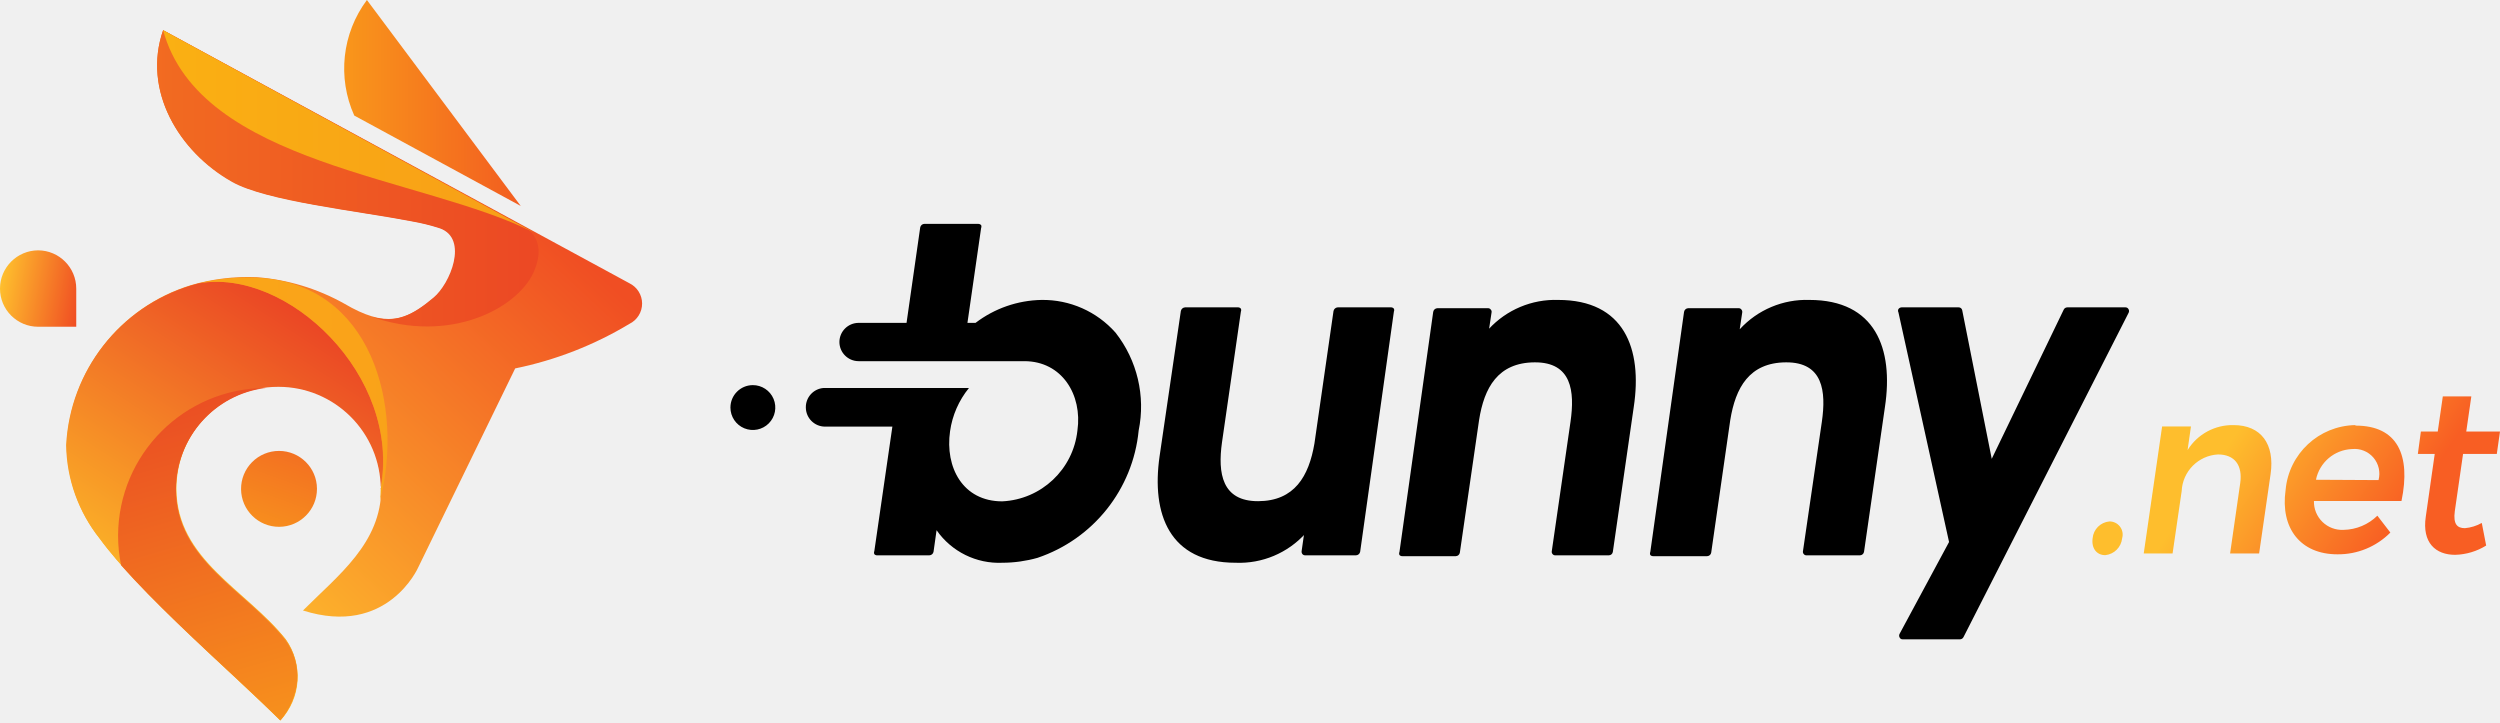
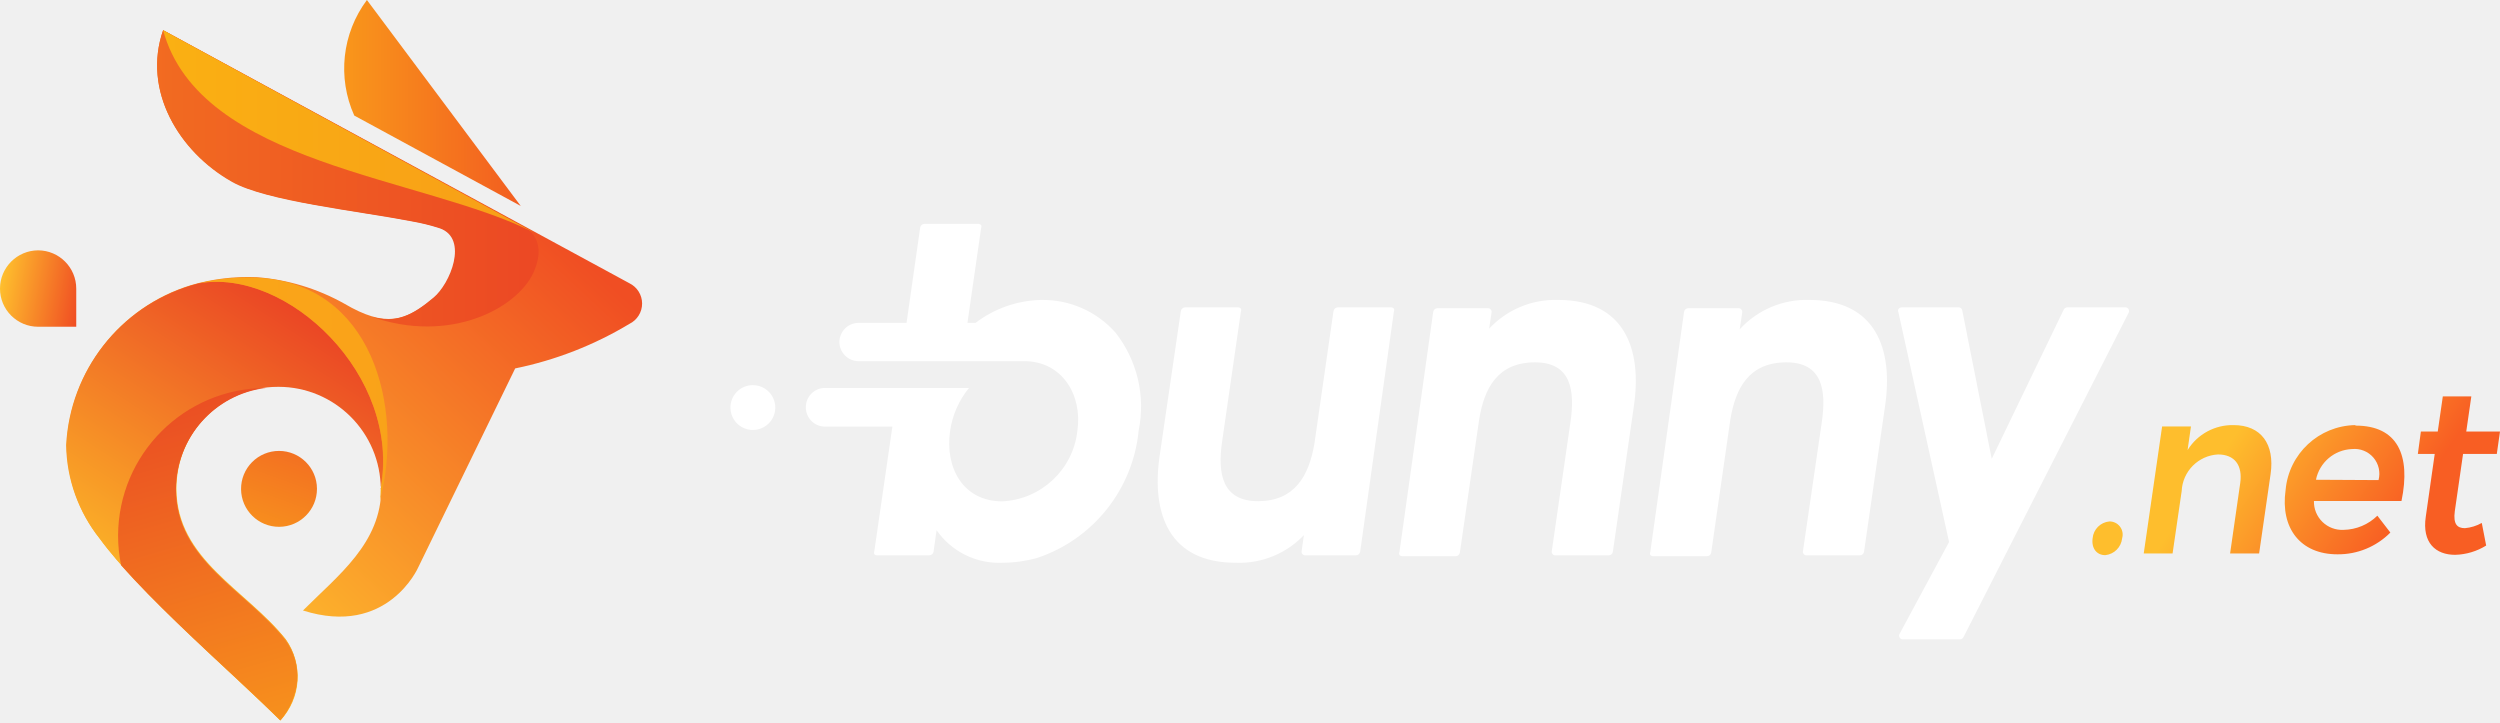
<svg xmlns="http://www.w3.org/2000/svg" width="512px" height="148px" viewBox="0 0 512 148" version="1.1" preserveAspectRatio="xMidYMid">
  <defs>
    <linearGradient x1="29.435%" y1="45.318%" x2="80.631%" y2="58.76%" id="bunnyLinearGradient-1">
      <stop stop-color="#FEBE2D" offset="0%" />
      <stop stop-color="#F85E23" offset="100%" />
    </linearGradient>
    <linearGradient x1="-33.94%" y1="50.041%" x2="153.691%" y2="50.041%" id="bunnyLinearGradient-2">
      <stop stop-color="#FBAA19" offset="0%" />
      <stop stop-color="#EF3E23" offset="100%" />
    </linearGradient>
    <linearGradient x1="32.891%" y1="96.667%" x2="67.113%" y2="3.111%" id="bunnyLinearGradient-3">
      <stop stop-color="#F78D1E" offset="0%" />
      <stop stop-color="#F37121" offset="100%" />
    </linearGradient>
    <linearGradient x1="14.403%" y1="75.177%" x2="63.227%" y2="12.448%" id="bunnyLinearGradient-4">
      <stop stop-color="#FEBE2D" offset="0%" />
      <stop stop-color="#F04E23" offset="100%" />
    </linearGradient>
    <linearGradient x1="69.88%" y1="3.214%" x2="33.101%" y2="81.581%" id="bunnyLinearGradient-5">
      <stop stop-color="#EA4425" offset="0%" />
      <stop stop-color="#FDBB27" offset="100%" />
    </linearGradient>
    <linearGradient x1="-40.127%" y1="49.989%" x2="144.708%" y2="49.989%" id="bunnyLinearGradient-6">
      <stop stop-color="#F47920" offset="0%" />
      <stop stop-color="#E93825" offset="100%" />
    </linearGradient>
    <linearGradient x1="-143.227%" y1="49.917%" x2="243.364%" y2="49.917%" id="bunnyLinearGradient-7">
      <stop stop-color="#FDCA0B" offset="0%" />
      <stop stop-color="#F5841F" offset="100%" />
    </linearGradient>
    <linearGradient x1="39.677%" y1="-25.013%" x2="63.887%" y2="131.608%" id="bunnyLinearGradient-8">
      <stop stop-color="#E73C25" offset="0%" />
      <stop stop-color="#FAA21B" offset="100%" />
    </linearGradient>
    <linearGradient x1="-562.994%" y1="49.998%" x2="562.905%" y2="49.998%" id="bunnyLinearGradient-9">
      <stop stop-color="#FDBA12" offset="0%" />
      <stop stop-color="#F7921E" offset="100%" />
    </linearGradient>
    <linearGradient x1="1.983%" y1="41.501%" x2="106.167%" y2="60.044%" id="bunnyLinearGradient-10">
      <stop stop-color="#FEBE2D" offset="0%" />
      <stop stop-color="#F04E23" offset="100%" />
    </linearGradient>
  </defs>
  <g>
    <path d="M432.022,106.788 C430.184,106.948 428.727,108.405 428.567,110.242 C428.29,112.281 429.396,113.697 431.158,113.697 C432.983,113.51 434.426,112.067 434.613,110.242 C434.854,109.421 434.691,108.533 434.173,107.851 C433.655,107.17 432.843,106.775 431.987,106.788 L432.022,106.788 Z M457.449,87.061 C453.622,86.975 450.034,88.92 448.017,92.174 L448.708,87.337 L442.801,87.337 L439.035,113.352 L444.943,113.352 L446.808,100.569 C446.997,96.536 450.204,93.298 454.236,93.072 C457.691,93.072 459.314,95.318 458.796,98.945 L456.723,113.352 L462.666,113.352 L465.015,97.114 C465.913,90.93 463.046,87.061 457.449,87.061 L457.449,87.061 Z M482.358,87.061 C474.899,87.191 468.743,92.931 468.09,100.362 C466.984,108.17 471.13,113.524 478.696,113.524 C482.766,113.569 486.681,111.961 489.544,109.068 L486.884,105.613 C485.037,107.429 482.564,108.467 479.974,108.515 C478.366,108.602 476.796,108.014 475.641,106.892 C474.486,105.77 473.853,104.217 473.894,102.607 L491.824,102.607 C493.793,93.141 490.96,87.164 482.427,87.164 L482.358,87.061 Z M474.308,98.254 C475.024,94.702 478.08,92.103 481.701,91.967 C483.361,91.797 484.998,92.453 486.081,93.722 C487.163,94.991 487.554,96.711 487.126,98.323 L474.308,98.254 Z M508.269,107.099 C507.206,107.696 506.029,108.061 504.814,108.17 C503.225,108.17 502.396,107.34 502.741,104.715 L504.434,92.968 L511.344,92.968 L512,88.374 L505.09,88.374 L506.127,81.188 L500.288,81.188 L499.252,88.374 L495.797,88.374 L495.175,92.968 L498.63,92.968 L496.799,105.82 C496.004,111.175 498.837,113.628 502.81,113.628 C505.061,113.572 507.255,112.916 509.167,111.728 L508.269,107.099 Z" fill="url(#bunnyLinearGradient-1)" />
-     <path d="M154.153,78.873 C156.014,78.859 157.7,79.969 158.422,81.685 C159.145,83.401 158.76,85.383 157.449,86.704 C156.137,88.026 154.158,88.425 152.437,87.716 C150.716,87.007 149.592,85.329 149.592,83.468 C149.592,80.943 151.629,78.892 154.153,78.873 L154.153,78.873 Z M199.791,66.125 C203.678,63.159 208.41,61.513 213.299,61.426 C219.09,61.343 224.628,63.79 228.465,68.128 C232.906,73.79 234.636,81.116 233.198,88.166 C232.032,100.186 223.915,110.399 212.47,114.25 C210.142,114.907 207.736,115.244 205.318,115.252 C199.969,115.498 194.868,112.98 191.81,108.584 L191.188,113.006 C191.107,113.421 190.747,113.723 190.324,113.732 L179.649,113.732 C179.427,113.746 179.21,113.656 179.062,113.49 C178.977,113.291 178.977,113.067 179.062,112.868 L182.758,87.372 L168.939,87.372 C166.791,87.353 165.054,85.616 165.035,83.468 L165.035,83.468 C164.992,81.382 166.583,79.624 168.663,79.46 L198.443,79.46 C196.371,82 195.033,85.059 194.574,88.304 C193.503,95.732 197.199,102.676 205.249,102.676 C213.259,102.297 219.798,96.139 220.657,88.166 L220.657,88.166 C221.694,80.877 217.514,73.967 209.775,73.967 L175.814,73.967 C173.653,73.948 171.91,72.19 171.91,70.029 L171.91,70.029 C171.929,67.88 173.666,66.143 175.814,66.125 L185.66,66.125 L188.459,46.571 C188.54,46.156 188.9,45.853 189.323,45.845 L200.378,45.845 C200.586,45.853 200.783,45.94 200.931,46.087 C201.015,46.286 201.015,46.51 200.931,46.709 L198.132,66.125 L199.791,66.125 Z M267.366,109.24 C263.728,113.269 258.487,115.472 253.063,115.252 C239.452,115.252 235.789,105.267 237.482,93.452 L241.835,63.706 C241.914,63.284 242.271,62.971 242.699,62.946 L253.582,62.946 C253.798,62.951 254.001,63.053 254.134,63.223 C254.217,63.41 254.217,63.623 254.134,63.81 L250.265,90.585 C249.367,96.941 250.265,102.676 257.693,102.642 C265.121,102.607 268.057,97.529 269.197,90.826 L273.101,63.706 C273.18,63.284 273.536,62.971 273.965,62.946 L284.917,62.946 C285.133,62.951 285.336,63.053 285.469,63.223 C285.552,63.41 285.552,63.623 285.469,63.81 L278.56,113.006 C278.479,113.421 278.119,113.723 277.696,113.732 L267.332,113.732 C267.109,113.746 266.893,113.656 266.744,113.49 C266.601,113.316 266.539,113.09 266.572,112.868 L267.09,109.24 L267.366,109.24 Z M304.885,67.403 C308.534,63.434 313.731,61.251 319.119,61.426 C332.627,61.426 336.393,71.376 334.596,83.33 L330.313,113.006 C330.26,113.423 329.904,113.735 329.483,113.732 L318.532,113.732 C318.319,113.746 318.113,113.655 317.979,113.49 C317.822,113.324 317.757,113.091 317.806,112.868 L321.641,86.37 C322.539,80.117 321.883,74.174 314.317,74.209 C306.751,74.243 303.952,79.426 302.916,86.024 L298.978,113.179 C298.911,113.589 298.563,113.893 298.148,113.904 L287.197,113.904 C286.975,113.913 286.761,113.825 286.609,113.663 C286.521,113.465 286.521,113.239 286.609,113.041 L293.519,63.879 C293.586,63.45 293.949,63.131 294.383,63.119 L304.747,63.119 C304.966,63.113 305.173,63.217 305.3,63.395 C305.456,63.547 305.522,63.77 305.473,63.983 L304.954,67.438 L304.885,67.403 Z M356.327,67.403 C359.975,63.434 365.172,61.251 370.561,61.426 C384.069,61.426 387.835,71.376 386.038,83.33 L381.754,113.006 C381.688,113.416 381.34,113.72 380.925,113.732 L369.974,113.732 C369.761,113.746 369.555,113.655 369.421,113.49 C369.264,113.324 369.199,113.091 369.248,112.868 L373.117,86.37 C374.016,80.117 373.359,74.174 365.793,74.209 C358.227,74.243 355.429,79.426 354.358,86.024 L350.454,113.179 C350.388,113.589 350.04,113.893 349.625,113.904 L338.57,113.904 C338.348,113.913 338.133,113.825 337.982,113.663 C337.894,113.465 337.894,113.239 337.982,113.041 L344.892,63.879 C344.956,63.463 345.3,63.147 345.721,63.119 L356.085,63.119 C356.304,63.113 356.511,63.217 356.638,63.395 C356.779,63.556 356.843,63.771 356.811,63.983 L356.293,67.438 L356.327,67.403 Z M399.167,111.002 L388.802,63.983 C388.685,63.767 388.685,63.507 388.802,63.292 C388.954,63.08 389.198,62.952 389.459,62.946 L401.136,62.946 C401.488,62.94 401.794,63.188 401.861,63.534 L407.907,93.97 L422.625,63.465 C422.75,63.154 423.05,62.95 423.385,62.946 L435.304,62.946 C435.566,62.944 435.807,63.092 435.926,63.326 C436.061,63.561 436.061,63.851 435.926,64.086 L402.138,130.453 C402.002,130.75 401.704,130.939 401.378,130.937 L389.666,130.937 C389.401,130.947 389.155,130.797 389.044,130.557 C388.908,130.321 388.908,130.032 389.044,129.796 L399.167,111.002 Z" fill="#000" />
+     <path d="M154.153,78.873 C156.014,78.859 157.7,79.969 158.422,81.685 C159.145,83.401 158.76,85.383 157.449,86.704 C156.137,88.026 154.158,88.425 152.437,87.716 C150.716,87.007 149.592,85.329 149.592,83.468 C149.592,80.943 151.629,78.892 154.153,78.873 L154.153,78.873 Z M199.791,66.125 C203.678,63.159 208.41,61.513 213.299,61.426 C219.09,61.343 224.628,63.79 228.465,68.128 C232.906,73.79 234.636,81.116 233.198,88.166 C232.032,100.186 223.915,110.399 212.47,114.25 C210.142,114.907 207.736,115.244 205.318,115.252 C199.969,115.498 194.868,112.98 191.81,108.584 L191.188,113.006 C191.107,113.421 190.747,113.723 190.324,113.732 L179.649,113.732 C179.427,113.746 179.21,113.656 179.062,113.49 C178.977,113.291 178.977,113.067 179.062,112.868 L182.758,87.372 L168.939,87.372 C166.791,87.353 165.054,85.616 165.035,83.468 L165.035,83.468 C164.992,81.382 166.583,79.624 168.663,79.46 L198.443,79.46 C196.371,82 195.033,85.059 194.574,88.304 C193.503,95.732 197.199,102.676 205.249,102.676 C213.259,102.297 219.798,96.139 220.657,88.166 L220.657,88.166 C221.694,80.877 217.514,73.967 209.775,73.967 L175.814,73.967 C173.653,73.948 171.91,72.19 171.91,70.029 L171.91,70.029 C171.929,67.88 173.666,66.143 175.814,66.125 L185.66,66.125 L188.459,46.571 C188.54,46.156 188.9,45.853 189.323,45.845 L200.378,45.845 C200.586,45.853 200.783,45.94 200.931,46.087 C201.015,46.286 201.015,46.51 200.931,46.709 L198.132,66.125 L199.791,66.125 Z M267.366,109.24 C263.728,113.269 258.487,115.472 253.063,115.252 C239.452,115.252 235.789,105.267 237.482,93.452 L241.835,63.706 C241.914,63.284 242.271,62.971 242.699,62.946 L253.582,62.946 C253.798,62.951 254.001,63.053 254.134,63.223 C254.217,63.41 254.217,63.623 254.134,63.81 L250.265,90.585 C249.367,96.941 250.265,102.676 257.693,102.642 C265.121,102.607 268.057,97.529 269.197,90.826 L273.101,63.706 C273.18,63.284 273.536,62.971 273.965,62.946 L284.917,62.946 C285.133,62.951 285.336,63.053 285.469,63.223 C285.552,63.41 285.552,63.623 285.469,63.81 L278.56,113.006 C278.479,113.421 278.119,113.723 277.696,113.732 L267.332,113.732 C267.109,113.746 266.893,113.656 266.744,113.49 C266.601,113.316 266.539,113.09 266.572,112.868 L267.09,109.24 L267.366,109.24 Z M304.885,67.403 C308.534,63.434 313.731,61.251 319.119,61.426 C332.627,61.426 336.393,71.376 334.596,83.33 L330.313,113.006 C330.26,113.423 329.904,113.735 329.483,113.732 L318.532,113.732 C318.319,113.746 318.113,113.655 317.979,113.49 C317.822,113.324 317.757,113.091 317.806,112.868 L321.641,86.37 C322.539,80.117 321.883,74.174 314.317,74.209 C306.751,74.243 303.952,79.426 302.916,86.024 L298.978,113.179 C298.911,113.589 298.563,113.893 298.148,113.904 L287.197,113.904 C286.975,113.913 286.761,113.825 286.609,113.663 C286.521,113.465 286.521,113.239 286.609,113.041 L293.519,63.879 C293.586,63.45 293.949,63.131 294.383,63.119 L304.747,63.119 C304.966,63.113 305.173,63.217 305.3,63.395 C305.456,63.547 305.522,63.77 305.473,63.983 L304.954,67.438 L304.885,67.403 Z M356.327,67.403 C359.975,63.434 365.172,61.251 370.561,61.426 C384.069,61.426 387.835,71.376 386.038,83.33 L381.754,113.006 C381.688,113.416 381.34,113.72 380.925,113.732 L369.974,113.732 C369.761,113.746 369.555,113.655 369.421,113.49 C369.264,113.324 369.199,113.091 369.248,112.868 L373.117,86.37 C374.016,80.117 373.359,74.174 365.793,74.209 C358.227,74.243 355.429,79.426 354.358,86.024 L350.454,113.179 C350.388,113.589 350.04,113.893 349.625,113.904 L338.57,113.904 C338.348,113.913 338.133,113.825 337.982,113.663 C337.894,113.465 337.894,113.239 337.982,113.041 L344.892,63.879 C344.956,63.463 345.3,63.147 345.721,63.119 L356.085,63.119 C356.304,63.113 356.511,63.217 356.638,63.395 C356.779,63.556 356.843,63.771 356.811,63.983 L356.293,67.438 L356.327,67.403 Z M399.167,111.002 L388.802,63.983 C388.685,63.767 388.685,63.507 388.802,63.292 C388.954,63.08 389.198,62.952 389.459,62.946 L401.136,62.946 C401.488,62.94 401.794,63.188 401.861,63.534 L407.907,93.97 L422.625,63.465 C422.75,63.154 423.05,62.95 423.385,62.946 L435.304,62.946 C435.566,62.944 435.807,63.092 435.926,63.326 C436.061,63.561 436.061,63.851 435.926,64.086 L402.138,130.453 C402.002,130.75 401.704,130.939 401.378,130.937 L389.666,130.937 C389.401,130.947 389.155,130.797 389.044,130.557 C388.908,130.321 388.908,130.032 389.044,129.796 L399.167,111.002 Z" fill="#fff" />
    <g>
      <path d="M72.551,23.665 L106.649,42.183 L75.142,0 C70.049,6.834 69.057,15.891 72.551,23.665 L72.551,23.665 Z" fill="url(#bunnyLinearGradient-2)" />
      <path d="M57.142,92.347 C61.426,92.347 64.903,95.813 64.915,100.097 C64.928,104.381 61.472,107.868 57.188,107.893 C52.904,107.918 49.407,104.473 49.369,100.189 C49.351,98.115 50.161,96.12 51.621,94.648 C53.081,93.175 55.069,92.347 57.142,92.347 L57.142,92.347 Z" fill="url(#bunnyLinearGradient-3)" />
      <path d="M33.408,6.184 L128.898,58.006 C130.491,58.781 131.503,60.397 131.503,62.169 C131.503,63.941 130.491,65.557 128.898,66.332 C121.676,70.678 113.767,73.762 105.509,75.453 L85.644,116.219 C85.644,116.219 79.357,130.522 62.048,125.029 C69.303,117.774 78.078,111.21 78.078,100.051 C78.078,88.469 68.689,79.08 57.108,79.08 C45.526,79.08 36.137,88.469 36.137,100.051 C36.137,114.63 50.509,120.779 58.49,130.902 C62.084,135.99 61.608,142.903 57.35,147.45 C47.434,137.639 28.26,121.09 20.383,110.242 C16.077,104.773 13.707,98.029 13.646,91.068 C14.421,75.894 24.614,62.83 39.143,58.386 C43.493,57.119 48.021,56.57 52.547,56.762 C58.859,57.24 64.99,59.092 70.512,62.186 C78.977,67.161 83.088,65.848 88.926,60.943 C92.381,58.11 96.147,48.885 90.308,46.743 C88.399,46.121 86.448,45.636 84.47,45.292 C73.622,43.185 54.655,41.181 47.676,37.208 C36.586,31.093 29.124,18.483 33.408,6.184 Z" fill="url(#bunnyLinearGradient-4)" />
      <path d="M77.906,100.154 C82.328,76.904 58.731,54.724 40.628,58.04 L41.838,57.764 C40.87,57.971 39.937,58.213 39.039,58.49 C24.51,62.933 14.318,75.998 13.543,91.172 C13.653,98.153 16.084,104.899 20.452,110.346 C28.329,121.194 47.503,137.743 57.419,147.554 C61.677,143.007 62.153,136.094 58.559,131.006 C50.405,120.918 36.033,114.734 36.033,100.189 C36.033,88.607 45.422,79.218 57.004,79.218 C68.586,79.218 77.975,88.607 77.975,100.189 L77.906,100.154 Z" fill="url(#bunnyLinearGradient-5)" />
      <path d="M33.408,6.184 L105.958,45.707 L105.958,45.707 L108.031,46.847 C109.759,48.194 111.486,50.889 109.24,55.864 C105.786,63.292 91.967,70.478 76.04,64.846 C81.015,66.297 84.401,64.639 88.754,60.977 C92.208,58.144 95.974,48.92 90.135,46.778 C88.227,46.155 86.275,45.67 84.297,45.327 C73.449,43.219 54.482,41.216 47.503,37.243 C36.586,31.093 29.124,18.483 33.408,6.184 Z" fill="url(#bunnyLinearGradient-6)" />
      <path d="M33.408,6.184 C40.905,33.822 86.543,36.103 109.413,47.642 L33.408,6.184 Z" fill="url(#bunnyLinearGradient-7)" />
      <path d="M58.386,131.006 C50.405,120.918 36.033,114.734 36.033,100.189 C36.074,89.64 43.945,80.764 54.413,79.46 C37.741,79.517 24.24,93.018 24.183,109.69 C24.18,111.732 24.388,113.77 24.805,115.77 C31.404,123.232 40.939,132.042 48.989,139.504 C52.133,142.441 55.035,145.205 57.419,147.554 C59.402,145.256 60.611,142.391 60.873,139.366 L60.873,139.366 C61.062,136.373 60.181,133.409 58.386,131.006 L58.386,131.006 Z" fill="url(#bunnyLinearGradient-8)" />
      <path d="M77.802,102.642 C77.911,101.817 77.969,100.986 77.975,100.154 C82.328,76.904 58.731,54.724 40.628,58.04 C44.494,57.106 48.47,56.711 52.444,56.866 C76.178,57.833 82.811,83.191 77.802,102.642 Z" fill="url(#bunnyLinearGradient-9)" />
      <path d="M7.808,51.269 L7.808,51.269 C12.126,51.288 15.616,54.794 15.616,59.111 L15.616,66.919 L7.808,66.919 C3.496,66.919 0,63.424 0,59.111 L0,59.111 C0,54.794 3.49,51.288 7.808,51.269 L7.808,51.269 Z" fill="url(#bunnyLinearGradient-10)" />
    </g>
  </g>
</svg>
